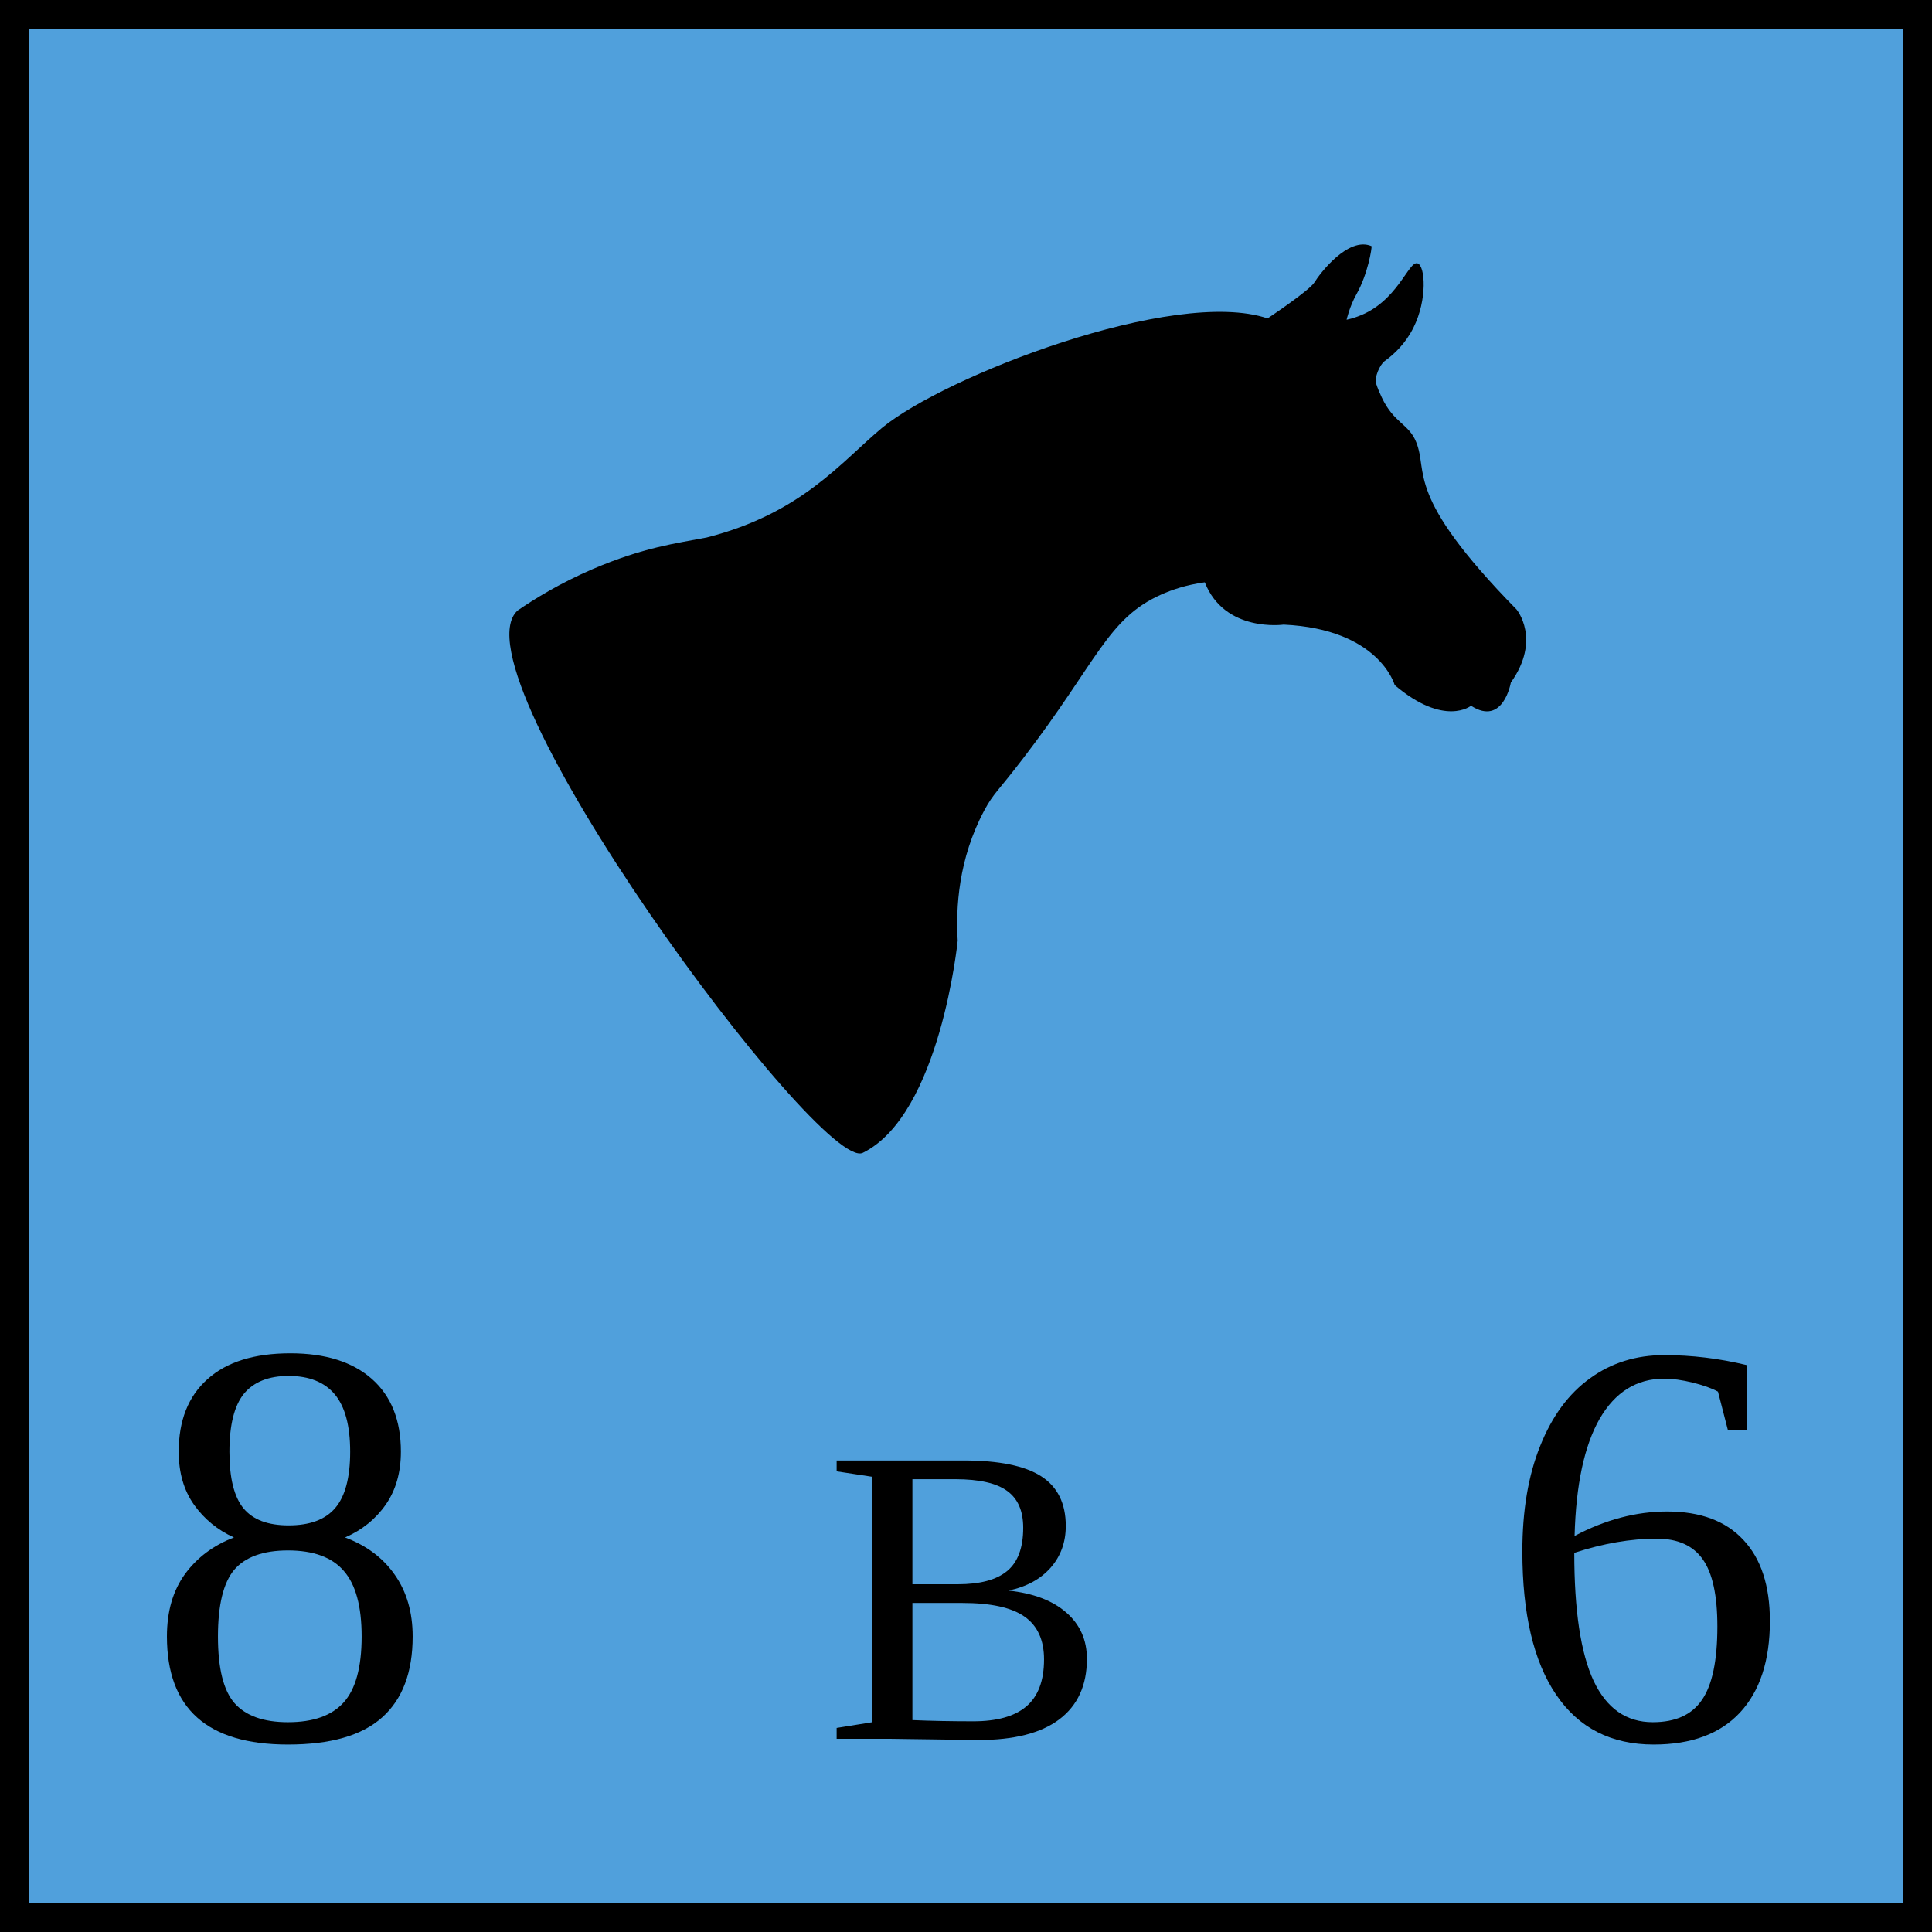
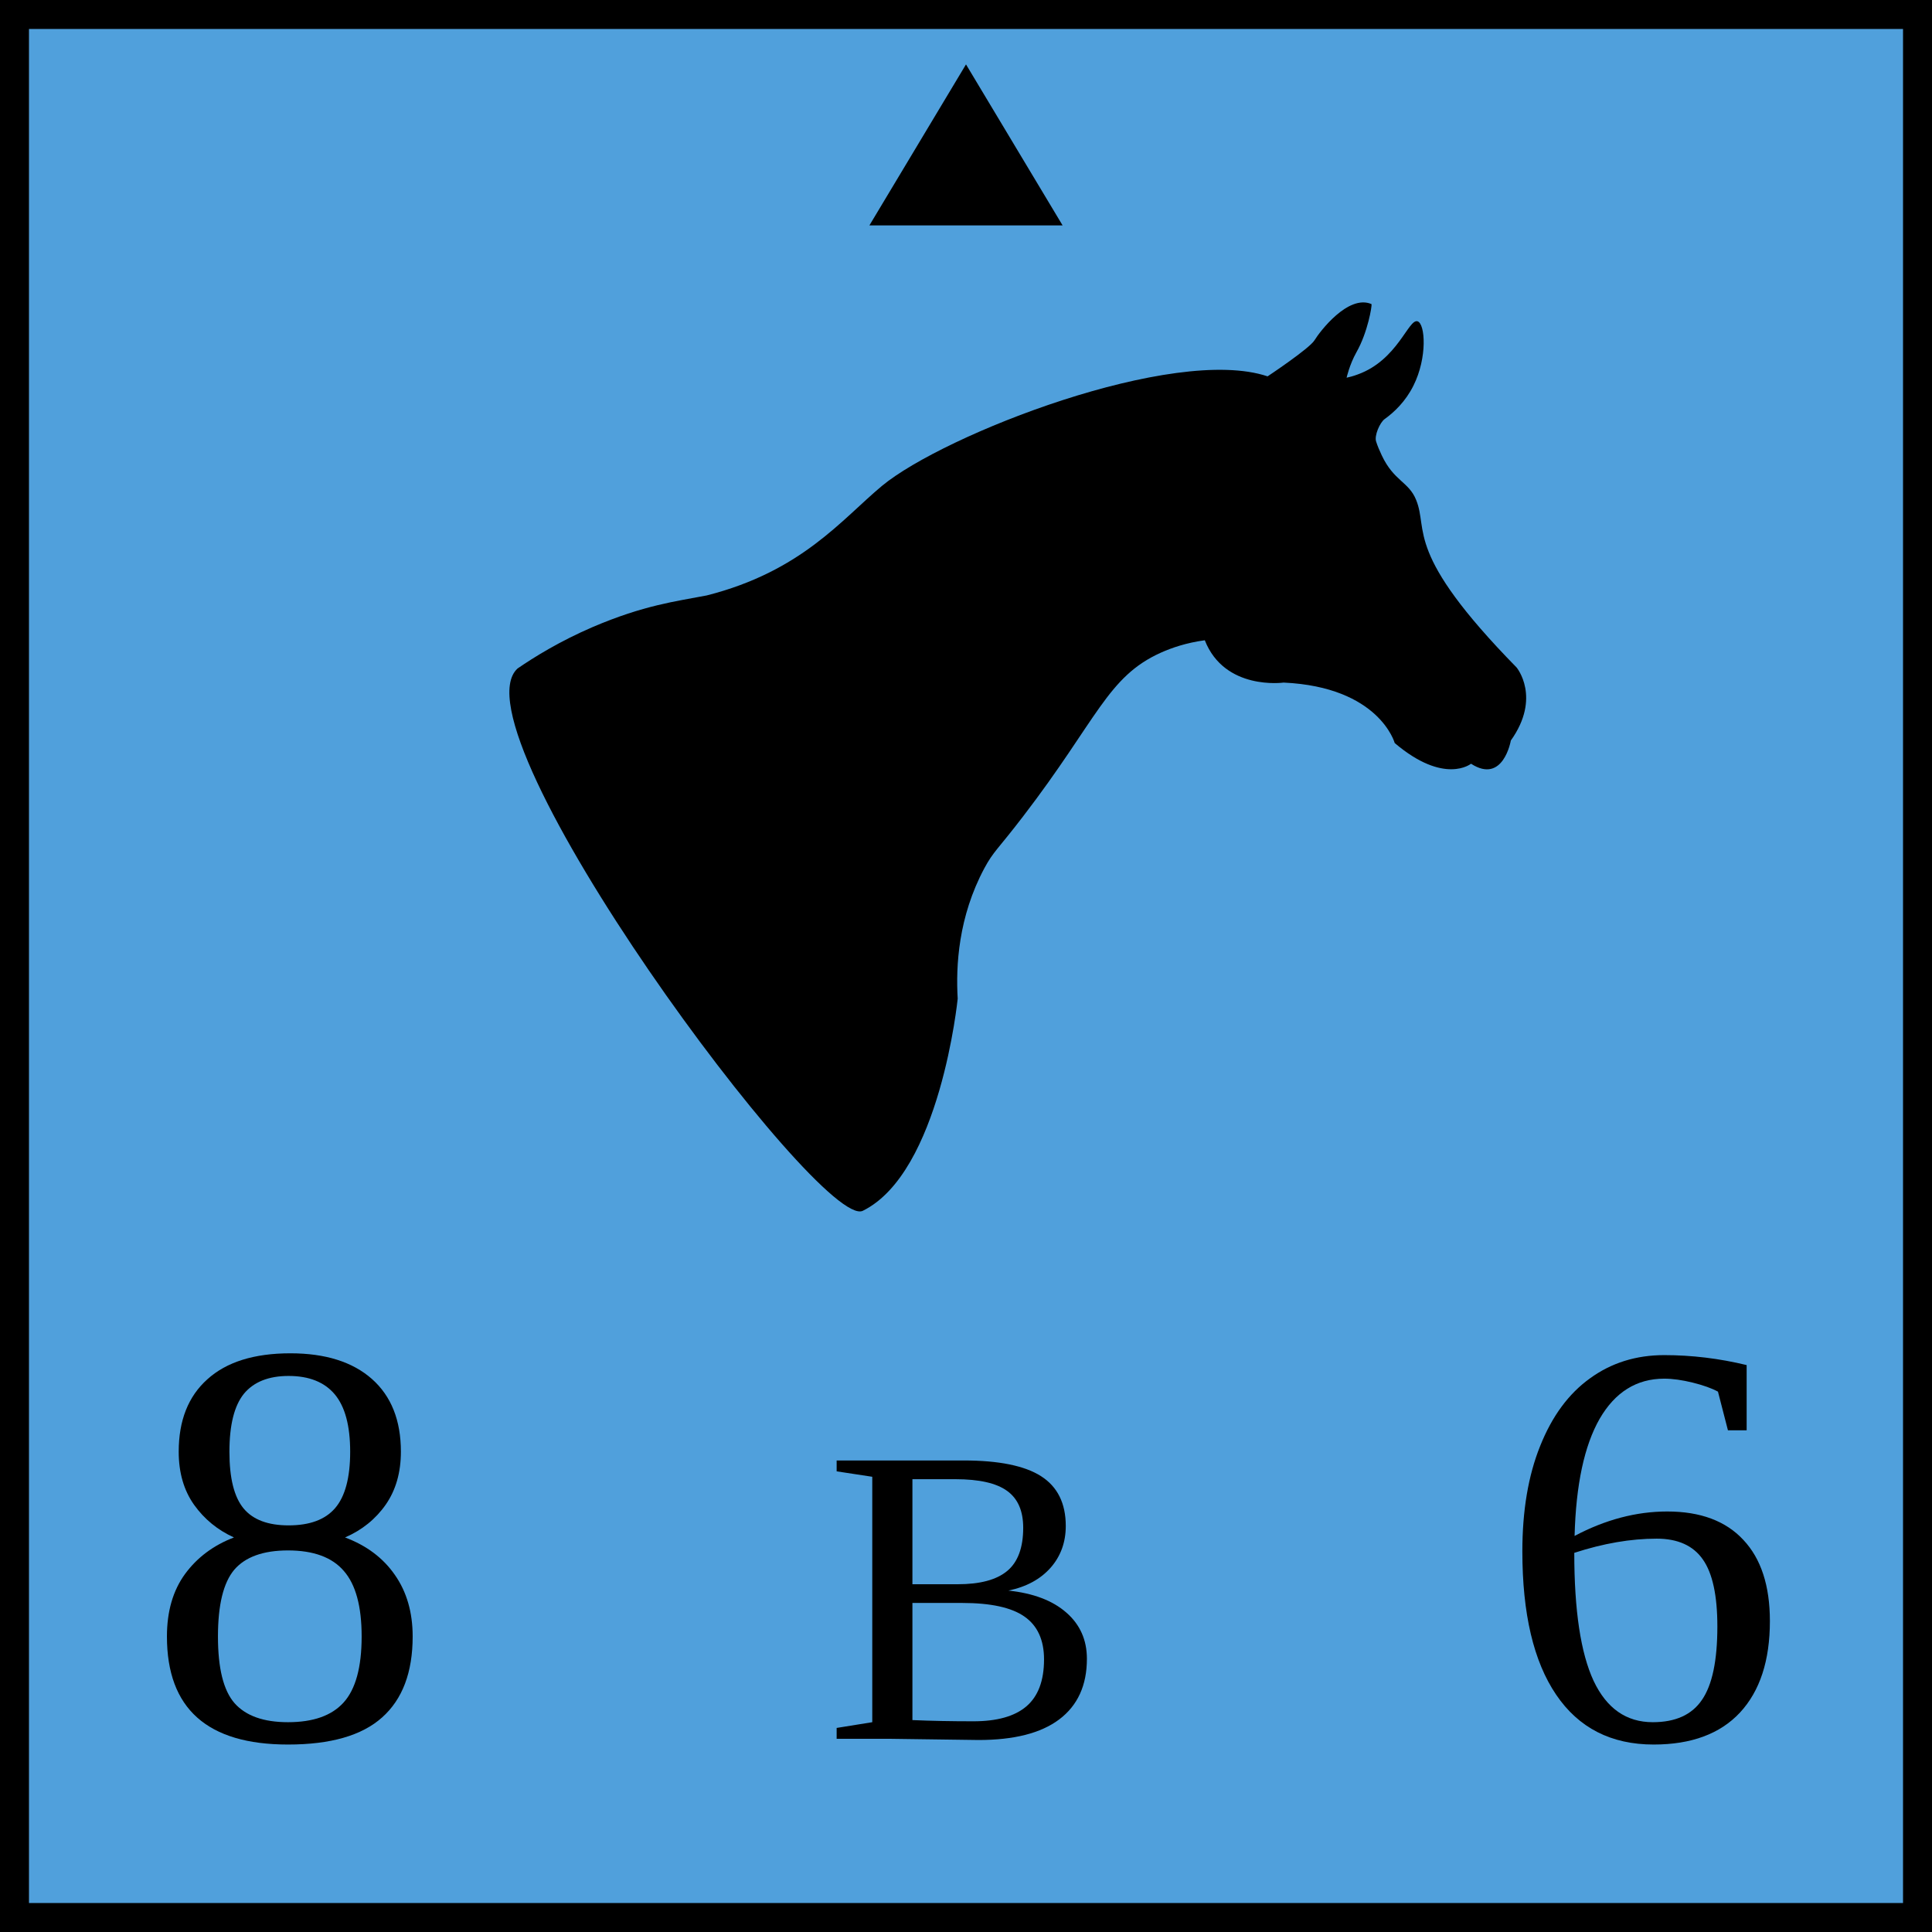
<svg xmlns="http://www.w3.org/2000/svg" width="60" height="60">
  <rect width="100%" height="100%" fill="rgb(80,160,220)" stroke="black" stroke-width="3%" />
+   <g id="facing_arrow">
+     <polygon points="30,2 33,7 27,7" />
+   </g>
  <g id="scale" transform="scale(0.6)">
-     <g transform="translate(20,5) scale(0.1,0.1)">
+     <g transform="translate(20,8) scale(0.1,0.1)">
      <path id="horse_path" d="M533.7,86.3c4,1.2,5.2,18.7-2.1,33.3         c-4.1,8.2-9.9,13.7-14.9,17.3c-2.5,1.8-5.5,8.7-4.4,11.7c0.7,2.2,1.7,4.6,2.9,7.1c6.3,13.4,14,13.6,17.8,23.1         c6.5,15.9-6.4,27.1,52,86.7c0,0,12.9,15.5-3,37.8c0,0-3.9,22.8-20.6,12c0,0-13.7,11.2-39.5-10.7c0,0-7.9-29-57.5-31.3         c0,0-30.5,4.3-40.8-21.9c-9.6,1.3-17.1,3.9-22.7,6.4c-27.8,12.5-32.8,34.5-71.3,84.7c-13.4,17.5-15.3,18-20.1,26.9         c-13.5,25.2-14.8,50.6-13.8,67.5c0,0-9,90-49.1,109.8C224.7,557.5,32.9,297.9,67.9,266c8.6-5.9,21.8-14.1,39-21.5         c26.5-11.3,42.8-13.2,58.9-16.3c49.2-12.5,69.8-39.3,90.7-56.7c32.1-26.6,151.1-73,199.6-56.7c0,0,21.7-14.4,24.3-18.7         c2.6-4.3,17.4-23.9,29.5-18.7c0.3,0.8-1.9,14.5-7.8,24.9c-3.6,6.4-5.1,13.2-5.1,13.2c1.4-0.3,3.4-0.8,5.8-1.7         C523.5,106.3,529,84.9,533.7,86.3z" />
    </g>
    <g id="attributes" text-anchor="middle" font-size="30">
      <g id="shield_wall_defense">
        <text x="85" y="90">6</text>
      </g>
      <g id="shield_wall_attack">
        <text x="15" y="90">8</text>
      </g>
      <g id="morale_rating">
        <text x="50" y="90" font-size="22">B</text>
      </g>
    </g>
  </g>
</svg>
